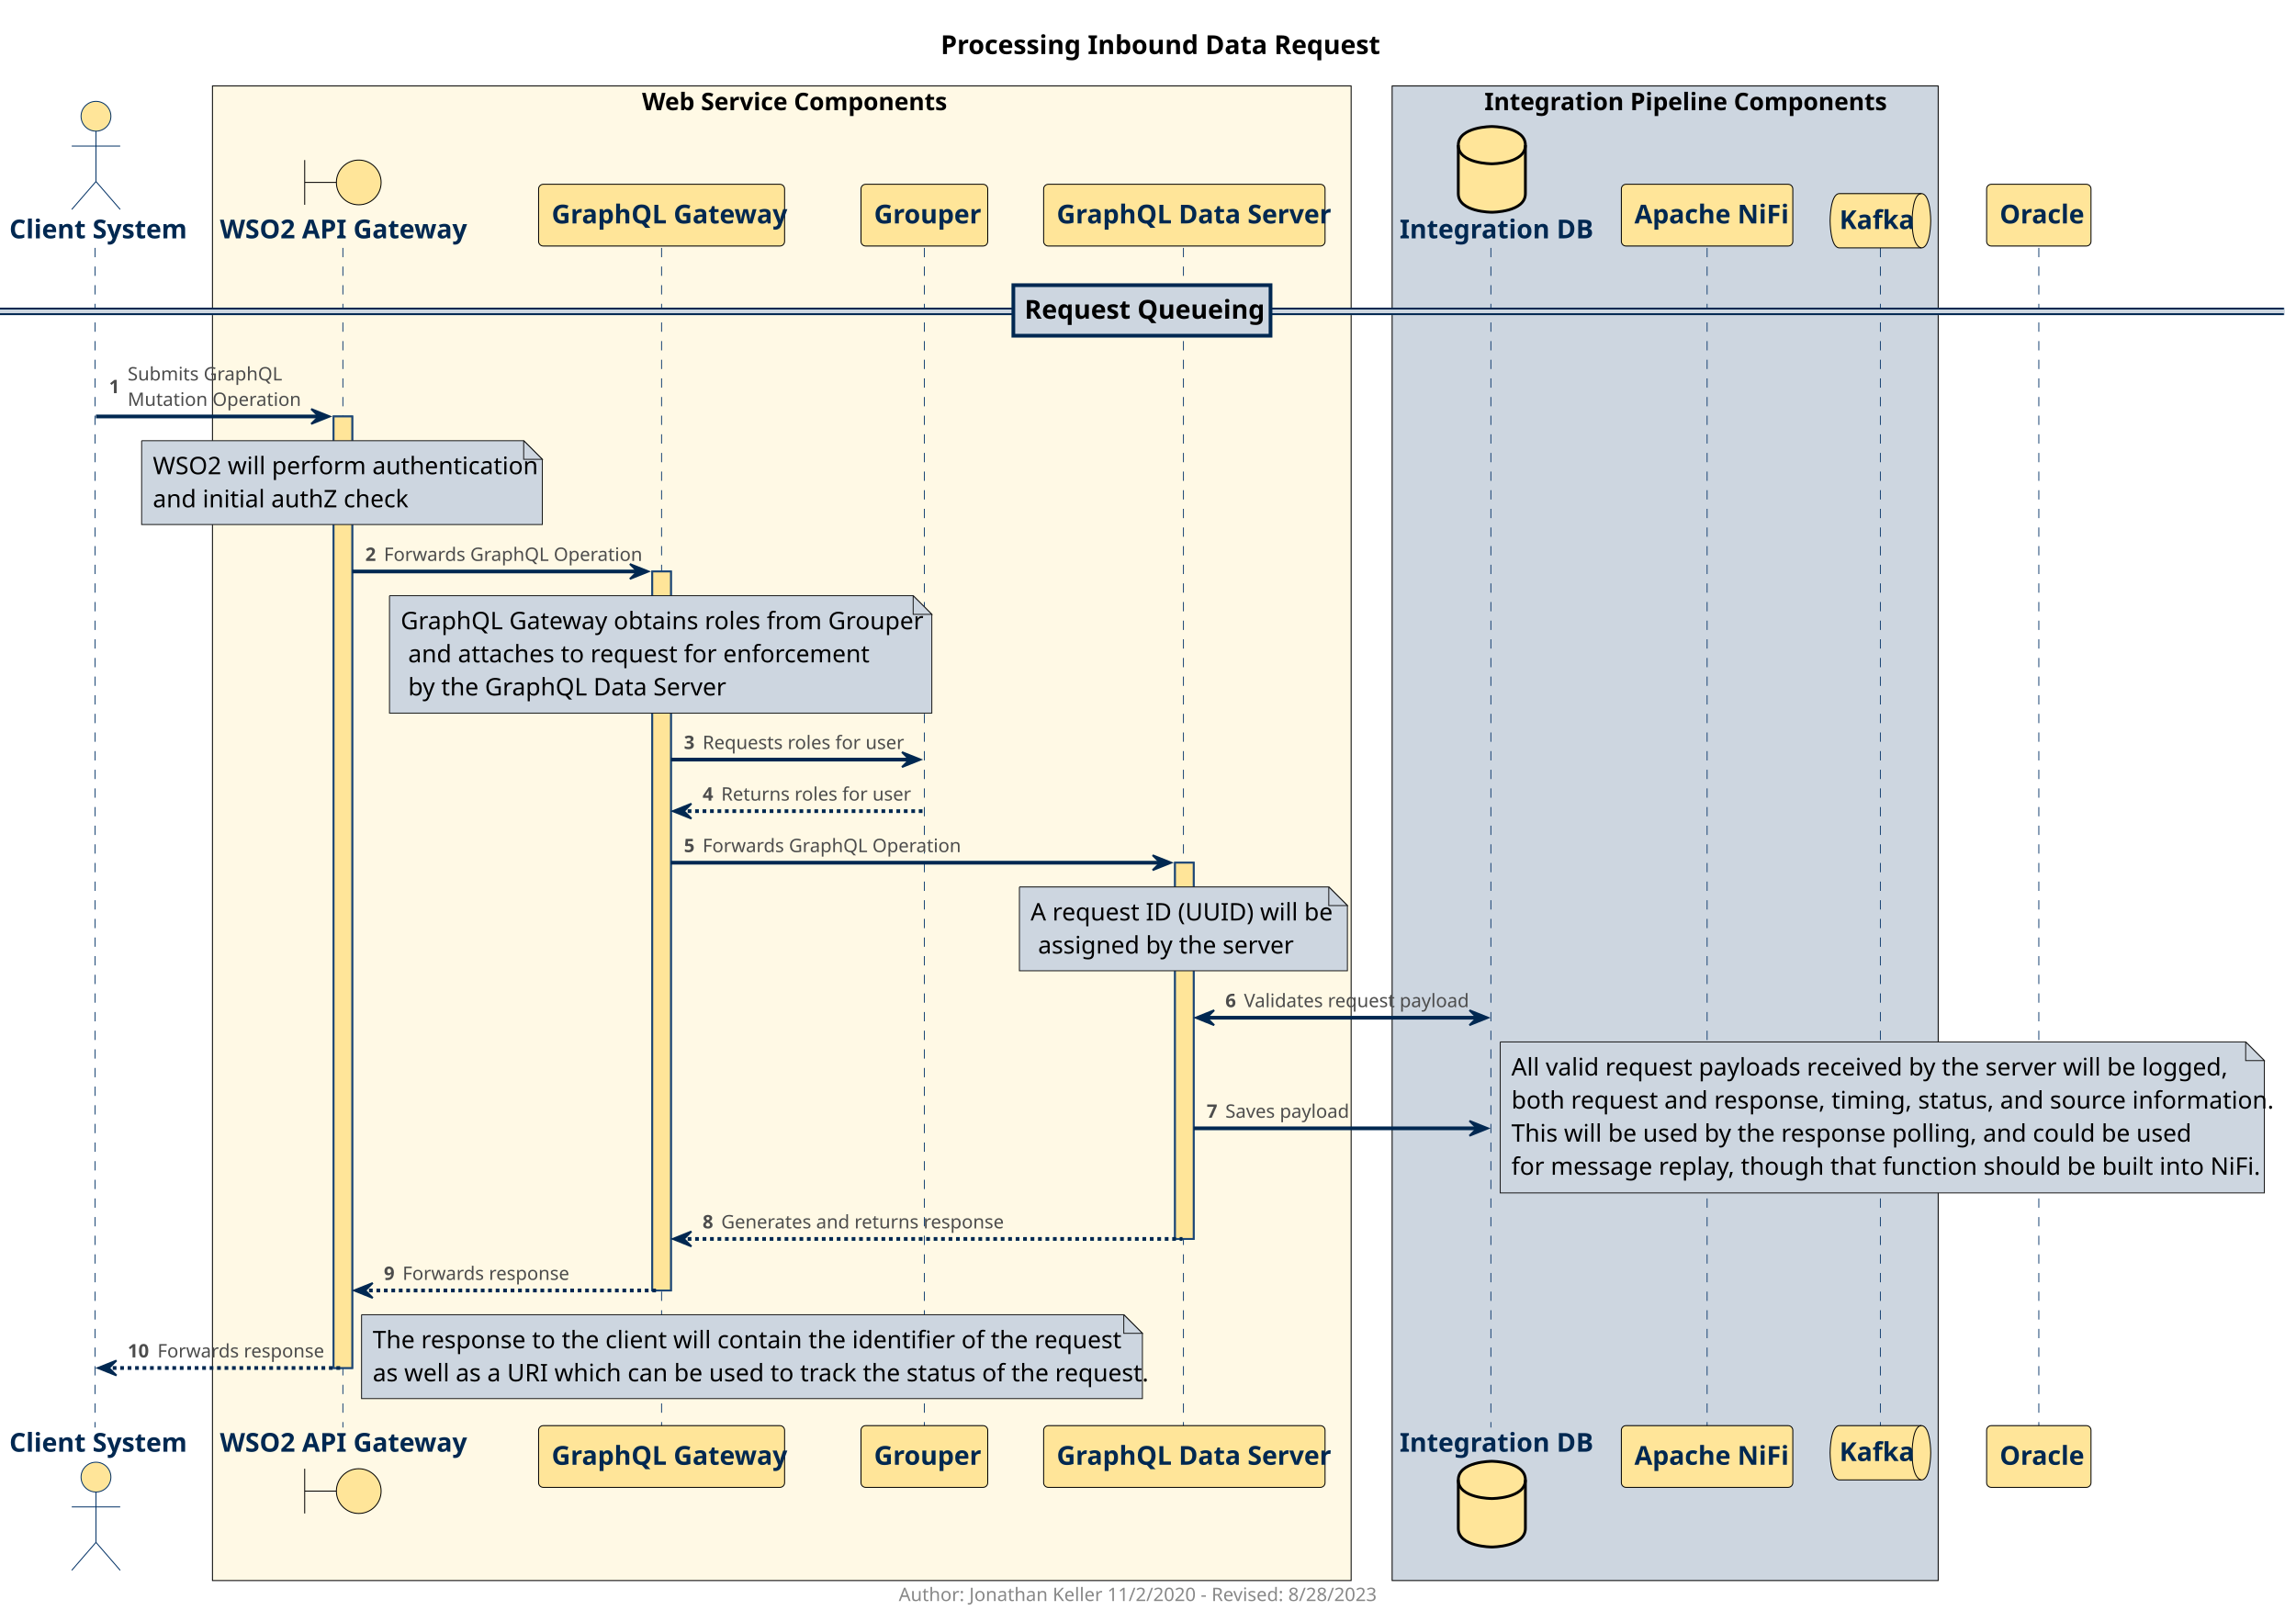
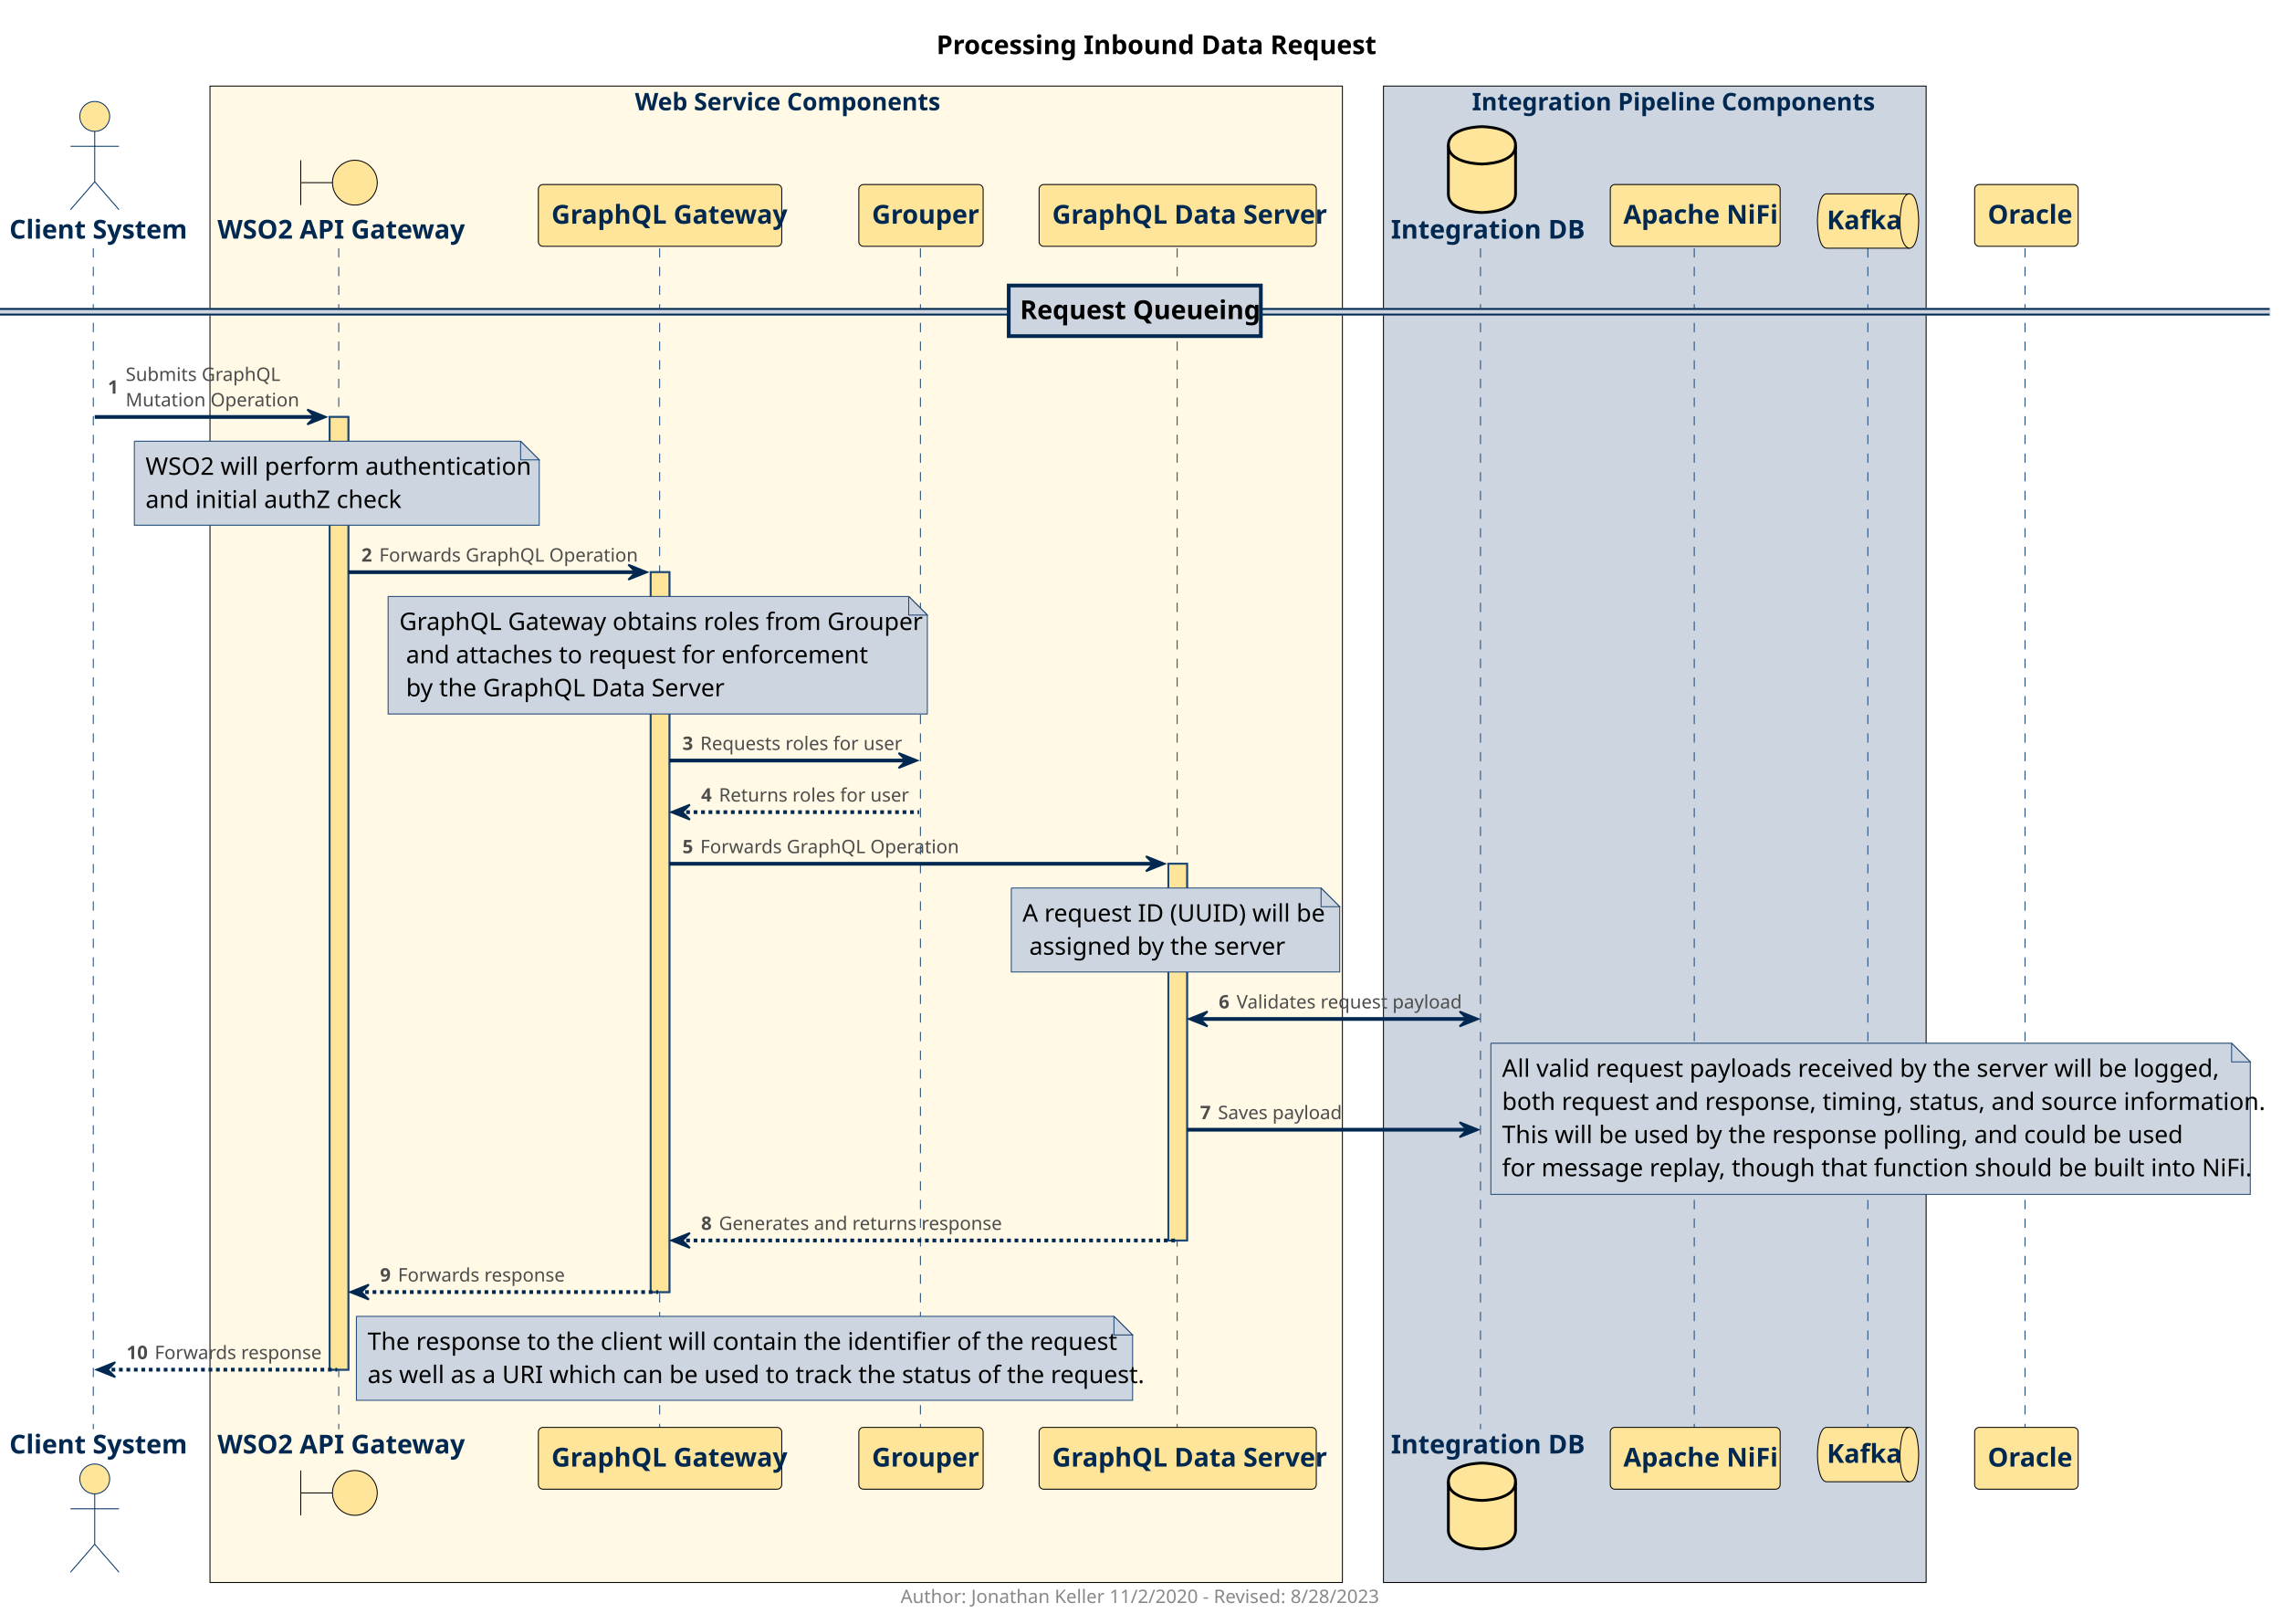
- <svg xmlns="http://www.w3.org/2000/svg" contentStyleType="text/css" height="870px" preserveAspectRatio="none" style="width:1232px;height:870px;background:#FFFFFF;" version="1.1" viewBox="0 0 1232 870" width="1232px" zoomAndPan="magnify">
+ <svg xmlns="http://www.w3.org/2000/svg" contentStyleType="text/css" height="870px" preserveAspectRatio="none" style="width:1223px;height:870px;background:#FFFFFF;" version="1.1" viewBox="0 0 1223 870" width="1223px" zoomAndPan="magnify">
  <defs />
  <g>
-     <rect height="29.124" style="stroke:#00000000;stroke-width:1.0;fill:none;" width="225" x="499.75" y="10" />
-     <text fill="#000000" font-family="Avenir" font-size="14" font-weight="bold" lengthAdjust="spacing" textLength="215" x="504.75" y="29">Processing Inbound Data Request</text>
-     <rect fill="#FFF9E5" height="801.924" style="stroke:#000000;stroke-width:0.5;" width="611" x="114" y="46.124" />
-     <text fill="#000000" font-family="Avenir" font-size="13" font-weight="bold" lengthAdjust="spacing" textLength="150" x="344.5" y="59.124">Web Service Components</text>
-     <rect fill="#CDD6E0" height="801.924" style="stroke:#000000;stroke-width:0.5;" width="293" x="747" y="46.124" />
-     <text fill="#000000" font-family="Avenir" font-size="13" font-weight="bold" lengthAdjust="spacing" textLength="190" x="796.5" y="59.124">Integration Pipeline Components</text>
-     <rect fill="#FFE599" height="510.546" style="stroke:#1D4776;stroke-width:1.0;" width="10" x="179" y="223.45" />
-     <rect fill="#FFE599" height="385.782" style="stroke:#1D4776;stroke-width:1.0;" width="10" x="350" y="306.626" />
-     <rect fill="#FFE599" height="201.868" style="stroke:#1D4776;stroke-width:1.0;" width="10" x="630.5" y="462.88" />
-     <line style="stroke:#1D4776;stroke-width:0.5;stroke-dasharray:5.0,5.0;" x1="51" x2="51" y1="133.006" y2="765.924" />
-     <line style="stroke:#1D4776;stroke-width:0.5;stroke-dasharray:5.0,5.0;" x1="184" x2="184" y1="133.006" y2="765.924" />
-     <line style="stroke:#1D4776;stroke-width:0.5;stroke-dasharray:5.0,5.0;" x1="355" x2="355" y1="133.006" y2="765.924" />
-     <line style="stroke:#1D4776;stroke-width:0.5;stroke-dasharray:5.0,5.0;" x1="496" x2="496" y1="133.006" y2="765.924" />
-     <line style="stroke:#1D4776;stroke-width:0.5;stroke-dasharray:5.0,5.0;" x1="635" x2="635" y1="133.006" y2="765.924" />
-     <line style="stroke:#1D4776;stroke-width:0.5;stroke-dasharray:5.0,5.0;" x1="800" x2="800" y1="133.006" y2="765.924" />
-     <line style="stroke:#1D4776;stroke-width:0.5;stroke-dasharray:5.0,5.0;" x1="916" x2="916" y1="133.006" y2="765.924" />
-     <line style="stroke:#1D4776;stroke-width:0.5;stroke-dasharray:5.0,5.0;" x1="1009" x2="1009" y1="133.006" y2="765.924" />
-     <line style="stroke:#1D4776;stroke-width:0.5;stroke-dasharray:5.0,5.0;" x1="1094" x2="1094" y1="133.006" y2="765.924" />
-     <text fill="#002851" font-family="Avenir" font-size="14" font-weight="bold" lengthAdjust="spacing" textLength="87" x="5" y="127.882">Client System</text>
-     <ellipse cx="51.5" cy="62.382" fill="#FFE599" rx="8" ry="8" style="stroke:#033266;stroke-width:0.5;" />
-     <path d="M51.5,70.382 L51.5,97.382 M38.5,78.382 L64.5,78.382 M51.5,97.382 L38.5,112.382 M51.5,97.382 L64.5,112.382 " fill="none" style="stroke:#033266;stroke-width:0.5;" />
-     <text fill="#002851" font-family="Avenir" font-size="14" font-weight="bold" lengthAdjust="spacing" textLength="87" x="5" y="778.924">Client System</text>
-     <ellipse cx="51.5" cy="792.548" fill="#FFE599" rx="8" ry="8" style="stroke:#033266;stroke-width:0.5;" />
-     <path d="M51.5,800.548 L51.5,827.548 M38.5,808.548 L64.5,808.548 M51.5,827.548 L38.5,842.548 M51.5,827.548 L64.5,842.548 " fill="none" style="stroke:#033266;stroke-width:0.5;" />
-     <text fill="#002851" font-family="Avenir" font-size="14" font-weight="bold" lengthAdjust="spacing" textLength="126" x="118" y="127.882">WSO2 API Gateway</text>
-     <path d="M163.5,85.882 L163.5,109.882 M163.5,97.882 L180.5,97.882 " fill="none" style="stroke:#000000;stroke-width:0.5;" />
-     <ellipse cx="192.5" cy="97.882" fill="#FFE599" rx="12" ry="12" style="stroke:#000000;stroke-width:0.5;" />
-     <text fill="#002851" font-family="Avenir" font-size="14" font-weight="bold" lengthAdjust="spacing" textLength="126" x="118" y="778.924">WSO2 API Gateway</text>
-     <path d="M163.5,788.048 L163.5,812.048 M163.5,800.048 L180.5,800.048 " fill="none" style="stroke:#000000;stroke-width:0.5;" />
-     <ellipse cx="192.5" cy="800.048" fill="#FFE599" rx="12" ry="12" style="stroke:#000000;stroke-width:0.5;" />
-     <rect fill="#FFE599" height="33.124" rx="2.5" ry="2.5" style="stroke:#000000;stroke-width:0.5;" width="132" x="289" y="98.882" />
-     <text fill="#002851" font-family="Avenir" font-size="14" font-weight="bold" lengthAdjust="spacing" textLength="118" x="296" y="119.882">GraphQL Gateway</text>
-     <rect fill="#FFE599" height="33.124" rx="2.5" ry="2.5" style="stroke:#000000;stroke-width:0.5;" width="132" x="289" y="764.924" />
-     <text fill="#002851" font-family="Avenir" font-size="14" font-weight="bold" lengthAdjust="spacing" textLength="118" x="296" y="785.924">GraphQL Gateway</text>
-     <rect fill="#FFE599" height="33.124" rx="2.5" ry="2.5" style="stroke:#000000;stroke-width:0.5;" width="68" x="462" y="98.882" />
-     <text fill="#002851" font-family="Avenir" font-size="14" font-weight="bold" lengthAdjust="spacing" textLength="54" x="469" y="119.882">Grouper</text>
-     <rect fill="#FFE599" height="33.124" rx="2.5" ry="2.5" style="stroke:#000000;stroke-width:0.5;" width="68" x="462" y="764.924" />
-     <text fill="#002851" font-family="Avenir" font-size="14" font-weight="bold" lengthAdjust="spacing" textLength="54" x="469" y="785.924">Grouper</text>
-     <rect fill="#FFE599" height="33.124" rx="2.5" ry="2.5" style="stroke:#000000;stroke-width:0.5;" width="151" x="560" y="98.882" />
-     <text fill="#002851" font-family="Avenir" font-size="14" font-weight="bold" lengthAdjust="spacing" textLength="137" x="567" y="119.882">GraphQL Data Server</text>
-     <rect fill="#FFE599" height="33.124" rx="2.5" ry="2.5" style="stroke:#000000;stroke-width:0.5;" width="151" x="560" y="764.924" />
-     <text fill="#002851" font-family="Avenir" font-size="14" font-weight="bold" lengthAdjust="spacing" textLength="137" x="567" y="785.924">GraphQL Data Server</text>
-     <text fill="#002851" font-family="Avenir" font-size="14" font-weight="bold" lengthAdjust="spacing" textLength="93" x="751" y="127.882">Integration DB</text>
-     <path d="M782.5,77.882 C782.5,67.882 800.5,67.882 800.5,67.882 C800.5,67.882 818.5,67.882 818.5,77.882 L818.5,103.882 C818.5,113.882 800.5,113.882 800.5,113.882 C800.5,113.882 782.5,113.882 782.5,103.882 L782.5,77.882 " fill="#FFE599" style="stroke:#000000;stroke-width:1.5;" />
-     <path d="M782.5,77.882 C782.5,87.882 800.5,87.882 800.5,87.882 C800.5,87.882 818.5,87.882 818.5,77.882 " fill="none" style="stroke:#000000;stroke-width:1.5;" />
-     <text fill="#002851" font-family="Avenir" font-size="14" font-weight="bold" lengthAdjust="spacing" textLength="93" x="751" y="778.924">Integration DB</text>
-     <path d="M782.5,794.048 C782.5,784.048 800.5,784.048 800.5,784.048 C800.5,784.048 818.5,784.048 818.5,794.048 L818.5,820.048 C818.5,830.048 800.5,830.048 800.5,830.048 C800.5,830.048 782.5,830.048 782.5,820.048 L782.5,794.048 " fill="#FFE599" style="stroke:#000000;stroke-width:1.5;" />
-     <path d="M782.5,794.048 C782.5,804.048 800.5,804.048 800.5,804.048 C800.5,804.048 818.5,804.048 818.5,794.048 " fill="none" style="stroke:#000000;stroke-width:1.5;" />
-     <rect fill="#FFE599" height="33.124" rx="2.5" ry="2.5" style="stroke:#000000;stroke-width:0.5;" width="92" x="870" y="98.882" />
-     <text fill="#002851" font-family="Avenir" font-size="14" font-weight="bold" lengthAdjust="spacing" textLength="78" x="877" y="119.882">Apache NiFi</text>
-     <rect fill="#FFE599" height="33.124" rx="2.5" ry="2.5" style="stroke:#000000;stroke-width:0.5;" width="92" x="870" y="764.924" />
-     <text fill="#002851" font-family="Avenir" font-size="14" font-weight="bold" lengthAdjust="spacing" textLength="78" x="877" y="785.924">Apache NiFi</text>
-     <path d="M987,103.882 L1031,103.882 C1036,103.882 1036,118.444 1036,118.444 C1036,118.444 1036,133.006 1031,133.006 L987,133.006 C982,133.006 982,118.444 982,118.444 C982,118.444 982,103.882 987,103.882 " fill="#FFE599" style="stroke:#000000;stroke-width:0.5;" />
-     <path d="M1031,103.882 C1026,103.882 1026,118.444 1026,118.444 C1026,133.006 1031,133.006 1031,133.006 " fill="none" style="stroke:#000000;stroke-width:0.5;" />
-     <text fill="#002851" font-family="Avenir" font-size="14" font-weight="bold" lengthAdjust="spacing" textLength="34" x="987" y="122.882">Kafka</text>
-     <path d="M987,764.924 L1031,764.924 C1036,764.924 1036,779.486 1036,779.486 C1036,779.486 1036,794.048 1031,794.048 L987,794.048 C982,794.048 982,779.486 982,779.486 C982,779.486 982,764.924 987,764.924 " fill="#FFE599" style="stroke:#000000;stroke-width:0.5;" />
-     <path d="M1031,764.924 C1026,764.924 1026,779.486 1026,779.486 C1026,794.048 1031,794.048 1031,794.048 " fill="none" style="stroke:#000000;stroke-width:0.5;" />
-     <text fill="#002851" font-family="Avenir" font-size="14" font-weight="bold" lengthAdjust="spacing" textLength="34" x="987" y="783.924">Kafka</text>
-     <rect fill="#FFE599" height="33.124" rx="2.5" ry="2.5" style="stroke:#000000;stroke-width:0.5;" width="56" x="1066" y="98.882" />
-     <text fill="#002851" font-family="Avenir" font-size="14" font-weight="bold" lengthAdjust="spacing" textLength="42" x="1073" y="119.882">Oracle</text>
-     <rect fill="#FFE599" height="33.124" rx="2.5" ry="2.5" style="stroke:#000000;stroke-width:0.5;" width="56" x="1066" y="764.924" />
-     <text fill="#002851" font-family="Avenir" font-size="14" font-weight="bold" lengthAdjust="spacing" textLength="42" x="1073" y="785.924">Oracle</text>
-     <rect fill="#FFE599" height="510.546" style="stroke:#1D4776;stroke-width:1.0;" width="10" x="179" y="223.45" />
-     <rect fill="#FFE599" height="385.782" style="stroke:#1D4776;stroke-width:1.0;" width="10" x="350" y="306.626" />
-     <rect fill="#FFE599" height="201.868" style="stroke:#1D4776;stroke-width:1.0;" width="10" x="630.5" y="462.88" />
-     <rect fill="#CDD6E0" height="3" style="stroke:#CDD6E0;stroke-width:1.0;" width="1225.5" x="0" y="165.568" />
-     <line style="stroke:#002851;stroke-width:1.0;" x1="0" x2="1225.5" y1="165.568" y2="165.568" />
-     <line style="stroke:#002851;stroke-width:1.0;" x1="0" x2="1225.5" y1="168.568" y2="168.568" />
-     <rect fill="#CDD6E0" height="27.124" style="stroke:#002851;stroke-width:2.0;" width="138" x="543.75" y="153.006" />
-     <text fill="#000000" font-family="Avenir" font-size="14" font-weight="bold" lengthAdjust="spacing" textLength="120" x="549.75" y="171.006">Request Queueing</text>
-     <polygon fill="#002851" points="167,219.45,177,223.45,167,227.45,171,223.45" style="stroke:#002851;stroke-width:1.0;" />
-     <line style="stroke:#002851;stroke-width:2.0;" x1="51.5" x2="173" y1="223.45" y2="223.45" />
-     <text fill="#4C4C4C" font-family="Avenir" font-size="10" font-weight="bold" lengthAdjust="spacing" textLength="6" x="58.5" y="210.96">1</text>
-     <text fill="#4C4C4C" font-family="Avenir" font-size="10" lengthAdjust="spacing" textLength="80" x="68.5" y="204.13">Submits GraphQL</text>
-     <text fill="#4C4C4C" font-family="Avenir" font-size="10" lengthAdjust="spacing" textLength="88" x="68.5" y="217.79">Mutation Operation</text>
-     <path d="M76,236.45 L76,281.45 L291,281.45 L291,246.45 L281,236.45 L76,236.45 " fill="#CDD6E0" style="stroke:#181818;stroke-width:0.5;" />
-     <path d="M281,236.45 L281,246.45 L291,246.45 L281,236.45 " fill="#CDD6E0" style="stroke:#181818;stroke-width:0.5;" />
-     <text fill="#000000" font-family="Avenir" font-size="13" lengthAdjust="spacing" textLength="194" x="82" y="254.45">WSO2 will perform authentication</text>
-     <text fill="#000000" font-family="Avenir" font-size="13" lengthAdjust="spacing" textLength="128" x="82" y="272.208">and initial authZ check</text>
-     <polygon fill="#002851" points="338,302.626,348,306.626,338,310.626,342,306.626" style="stroke:#002851;stroke-width:1.0;" />
-     <line style="stroke:#002851;stroke-width:2.0;" x1="189" x2="344" y1="306.626" y2="306.626" />
-     <text fill="#4C4C4C" font-family="Avenir" font-size="10" font-weight="bold" lengthAdjust="spacing" textLength="6" x="196" y="300.966">2</text>
-     <text fill="#4C4C4C" font-family="Avenir" font-size="10" lengthAdjust="spacing" textLength="132" x="206" y="300.966">Forwards GraphQL Operation</text>
-     <path d="M209,319.626 L209,382.626 L500,382.626 L500,329.626 L490,319.626 L209,319.626 " fill="#CDD6E0" style="stroke:#181818;stroke-width:0.5;" />
-     <path d="M490,319.626 L490,329.626 L500,329.626 L490,319.626 " fill="#CDD6E0" style="stroke:#181818;stroke-width:0.5;" />
-     <text fill="#000000" font-family="Avenir" font-size="13" lengthAdjust="spacing" textLength="270" x="215" y="337.626">GraphQL Gateway obtains roles from Grouper</text>
-     <text fill="#000000" font-family="Avenir" font-size="13" lengthAdjust="spacing" textLength="233" x="219" y="355.384">and attaches to request for enforcement</text>
-     <text fill="#000000" font-family="Avenir" font-size="13" lengthAdjust="spacing" textLength="165" x="219" y="373.142">by the GraphQL Data Server</text>
-     <polygon fill="#002851" points="484,403.56,494,407.56,484,411.56,488,407.56" style="stroke:#002851;stroke-width:1.0;" />
-     <line style="stroke:#002851;stroke-width:2.0;" x1="360" x2="490" y1="407.56" y2="407.56" />
-     <text fill="#4C4C4C" font-family="Avenir" font-size="10" font-weight="bold" lengthAdjust="spacing" textLength="6" x="367" y="401.9">3</text>
-     <text fill="#4C4C4C" font-family="Avenir" font-size="10" lengthAdjust="spacing" textLength="102" x="377" y="401.9">Requests roles for user</text>
-     <polygon fill="#002851" points="371,431.22,361,435.22,371,439.22,367,435.22" style="stroke:#002851;stroke-width:1.0;" />
-     <line style="stroke:#002851;stroke-width:2.0;stroke-dasharray:2.0,2.0;" x1="365" x2="495" y1="435.22" y2="435.22" />
-     <text fill="#4C4C4C" font-family="Avenir" font-size="10" font-weight="bold" lengthAdjust="spacing" textLength="6" x="377" y="429.56">4</text>
-     <text fill="#4C4C4C" font-family="Avenir" font-size="10" lengthAdjust="spacing" textLength="95" x="387" y="429.56">Returns roles for user</text>
-     <polygon fill="#002851" points="618.5,458.88,628.5,462.88,618.5,466.88,622.5,462.88" style="stroke:#002851;stroke-width:1.0;" />
-     <line style="stroke:#002851;stroke-width:2.0;" x1="360" x2="624.5" y1="462.88" y2="462.88" />
-     <text fill="#4C4C4C" font-family="Avenir" font-size="10" font-weight="bold" lengthAdjust="spacing" textLength="6" x="367" y="457.22">5</text>
-     <text fill="#4C4C4C" font-family="Avenir" font-size="10" lengthAdjust="spacing" textLength="132" x="377" y="457.22">Forwards GraphQL Operation</text>
-     <path d="M547,475.88 L547,520.88 L723,520.88 L723,485.88 L713,475.88 L547,475.88 " fill="#CDD6E0" style="stroke:#181818;stroke-width:0.5;" />
-     <path d="M713,475.88 L713,485.88 L723,485.88 L713,475.88 " fill="#CDD6E0" style="stroke:#181818;stroke-width:0.5;" />
-     <text fill="#000000" font-family="Avenir" font-size="13" lengthAdjust="spacing" textLength="155" x="553" y="493.88">A request ID (UUID) will be</text>
-     <text fill="#000000" font-family="Avenir" font-size="13" lengthAdjust="spacing" textLength="130" x="557" y="511.638">assigned by the server</text>
-     <polygon fill="#002851" points="651.5,542.056,641.5,546.056,651.5,550.056,647.5,546.056" style="stroke:#002851;stroke-width:1.0;" />
-     <polygon fill="#002851" points="788.5,542.056,798.5,546.056,788.5,550.056,792.5,546.056" style="stroke:#002851;stroke-width:1.0;" />
-     <line style="stroke:#002851;stroke-width:2.0;" x1="645.5" x2="794.5" y1="546.056" y2="546.056" />
-     <text fill="#4C4C4C" font-family="Avenir" font-size="10" font-weight="bold" lengthAdjust="spacing" textLength="6" x="657.5" y="540.396">6</text>
-     <text fill="#4C4C4C" font-family="Avenir" font-size="10" lengthAdjust="spacing" textLength="114" x="667.5" y="540.396">Validates request payload</text>
-     <polygon fill="#002851" points="788.5,601.402,798.5,605.402,788.5,609.402,792.5,605.402" style="stroke:#002851;stroke-width:1.0;" />
-     <line style="stroke:#002851;stroke-width:2.0;" x1="640.5" x2="794.5" y1="605.402" y2="605.402" />
-     <text fill="#4C4C4C" font-family="Avenir" font-size="10" font-weight="bold" lengthAdjust="spacing" textLength="6" x="647.5" y="599.742">7</text>
-     <text fill="#4C4C4C" font-family="Avenir" font-size="10" lengthAdjust="spacing" textLength="64" x="657.5" y="599.742">Saves payload</text>
-     <path d="M805,559.056 L805,640.056 L1215,640.056 L1215,569.056 L1205,559.056 L805,559.056 " fill="#CDD6E0" style="stroke:#181818;stroke-width:0.5;" />
-     <path d="M1205,559.056 L1205,569.056 L1215,569.056 L1205,559.056 " fill="#CDD6E0" style="stroke:#181818;stroke-width:0.5;" />
-     <text fill="#000000" font-family="Avenir" font-size="13" lengthAdjust="spacing" textLength="371" x="811" y="577.056">All valid request payloads received by the server will be logged,</text>
-     <text fill="#000000" font-family="Avenir" font-size="13" lengthAdjust="spacing" textLength="389" x="811" y="594.814">both request and response, timing, status, and source information.</text>
-     <text fill="#000000" font-family="Avenir" font-size="13" lengthAdjust="spacing" textLength="354" x="811" y="612.572">This will be used by the response polling, and could be used</text>
-     <text fill="#000000" font-family="Avenir" font-size="13" lengthAdjust="spacing" textLength="384" x="811" y="630.33">for message replay, though that function should be built into NiFi.</text>
-     <polygon fill="#002851" points="371,660.748,361,664.748,371,668.748,367,664.748" style="stroke:#002851;stroke-width:1.0;" />
-     <line style="stroke:#002851;stroke-width:2.0;stroke-dasharray:2.0,2.0;" x1="365" x2="634.5" y1="664.748" y2="664.748" />
-     <text fill="#4C4C4C" font-family="Avenir" font-size="10" font-weight="bold" lengthAdjust="spacing" textLength="6" x="377" y="659.088">8</text>
-     <text fill="#4C4C4C" font-family="Avenir" font-size="10" lengthAdjust="spacing" textLength="145" x="387" y="659.088">Generates and returns response</text>
-     <polygon fill="#002851" points="200,688.408,190,692.408,200,696.408,196,692.408" style="stroke:#002851;stroke-width:1.0;" />
-     <line style="stroke:#002851;stroke-width:2.0;stroke-dasharray:2.0,2.0;" x1="194" x2="354" y1="692.408" y2="692.408" />
-     <text fill="#4C4C4C" font-family="Avenir" font-size="10" font-weight="bold" lengthAdjust="spacing" textLength="6" x="206" y="686.748">9</text>
-     <text fill="#4C4C4C" font-family="Avenir" font-size="10" lengthAdjust="spacing" textLength="84" x="216" y="686.748">Forwards response</text>
-     <polygon fill="#002851" points="62.5,729.996,52.5,733.996,62.5,737.996,58.5,733.996" style="stroke:#002851;stroke-width:1.0;" />
-     <line style="stroke:#002851;stroke-width:2.0;stroke-dasharray:2.0,2.0;" x1="56.5" x2="183" y1="733.996" y2="733.996" />
-     <text fill="#4C4C4C" font-family="Avenir" font-size="10" font-weight="bold" lengthAdjust="spacing" textLength="12" x="68.5" y="728.336">10</text>
-     <text fill="#4C4C4C" font-family="Avenir" font-size="10" lengthAdjust="spacing" textLength="84" x="84.5" y="728.336">Forwards response</text>
-     <path d="M194,705.408 L194,750.408 L613,750.408 L613,715.408 L603,705.408 L194,705.408 " fill="#CDD6E0" style="stroke:#181818;stroke-width:0.5;" />
-     <path d="M603,705.408 L603,715.408 L613,715.408 L603,705.408 " fill="#CDD6E0" style="stroke:#181818;stroke-width:0.5;" />
-     <text fill="#000000" font-family="Avenir" font-size="13" lengthAdjust="spacing" textLength="379" x="200" y="723.408">The response to the client will contain the identifier of the request</text>
-     <text fill="#000000" font-family="Avenir" font-size="13" lengthAdjust="spacing" textLength="398" x="200" y="741.166">as well as a URI which can be used to track the status of the request.</text>
-     <rect height="13.66" style="stroke:#00000000;stroke-width:1.0;fill:none;" width="260" x="482.25" y="849.048" />
-     <text fill="#888888" font-family="Avenir" font-size="10" lengthAdjust="spacing" textLength="260" x="482.25" y="859.048">Author: Jonathan Keller 11/2/2020 - Revised: 8/28/2023</text>
+     <text fill="#000000" font-family="Avenir" font-size="14" font-weight="bold" lengthAdjust="spacing" textLength="211.652" x="501.844" y="29">Processing Inbound Data Request</text>
+     <rect fill="#FFF9E5" height="801.924" style="stroke:#000000;stroke-width:0.5;" width="606.906" x="112.54" y="46.124" />
+     <text fill="#002851" font-family="Avenir" font-size="13" font-weight="bold" lengthAdjust="spacing" textLength="151.45" x="340.268" y="59.124">Web Service Components</text>
+     <rect fill="#CDD6E0" height="801.924" style="stroke:#000000;stroke-width:0.5;" width="290.832" x="741.446" y="46.124" />
+     <text fill="#002851" font-family="Avenir" font-size="13" font-weight="bold" lengthAdjust="spacing" textLength="192.387" x="788.861" y="59.124">Integration Pipeline Components</text>
+     <rect fill="#FFE599" height="510.546" style="stroke:#1D4776;stroke-width:1.0;" width="10" x="176.686" y="223.45" />
+     <rect fill="#FFE599" height="385.782" style="stroke:#1D4776;stroke-width:1.0;" width="10" x="348.746" y="306.626" />
+     <rect fill="#FFE599" height="201.868" style="stroke:#1D4776;stroke-width:1.0;" width="10" x="626.169" y="462.88" />
+     <line style="stroke:#1D4776;stroke-width:0.5;stroke-dasharray:5.0,5.0;" x1="50" x2="50" y1="133.006" y2="765.924" />
+     <line style="stroke:#1D4776;stroke-width:0.5;stroke-dasharray:5.0,5.0;" x1="181.54" x2="181.54" y1="133.006" y2="765.924" />
+     <line style="stroke:#1D4776;stroke-width:0.5;stroke-dasharray:5.0,5.0;" x1="353.534" x2="353.534" y1="133.006" y2="765.924" />
+     <line style="stroke:#1D4776;stroke-width:0.5;stroke-dasharray:5.0,5.0;" x1="493.28" x2="493.28" y1="133.006" y2="765.924" />
+     <line style="stroke:#1D4776;stroke-width:0.5;stroke-dasharray:5.0,5.0;" x1="630.892" x2="630.892" y1="133.006" y2="765.924" />
+     <line style="stroke:#1D4776;stroke-width:0.5;stroke-dasharray:5.0,5.0;" x1="793.446" x2="793.446" y1="133.006" y2="765.924" />
+     <line style="stroke:#1D4776;stroke-width:0.5;stroke-dasharray:5.0,5.0;" x1="908.006" x2="908.006" y1="133.006" y2="765.924" />
+     <line style="stroke:#1D4776;stroke-width:0.5;stroke-dasharray:5.0,5.0;" x1="1001.034" x2="1001.034" y1="133.006" y2="765.924" />
+     <line style="stroke:#1D4776;stroke-width:0.5;stroke-dasharray:5.0,5.0;" x1="1085.278" x2="1085.278" y1="133.006" y2="765.924" />
+     <text fill="#002851" font-family="Avenir" font-size="14" font-weight="bold" lengthAdjust="spacing" textLength="85.54" x="5" y="127.882">Client System</text>
+     <ellipse cx="50.77" cy="62.382" fill="#FFE599" rx="8" ry="8" style="stroke:#033266;stroke-width:0.5;" />
+     <path d="M50.77,70.382 L50.77,97.382 M37.77,78.382 L63.77,78.382 M50.77,97.382 L37.77,112.382 M50.77,97.382 L63.77,112.382 " fill="none" style="stroke:#033266;stroke-width:0.5;" />
+     <text fill="#002851" font-family="Avenir" font-size="14" font-weight="bold" lengthAdjust="spacing" textLength="85.54" x="5" y="778.924">Client System</text>
+     <ellipse cx="50.77" cy="792.548" fill="#FFE599" rx="8" ry="8" style="stroke:#033266;stroke-width:0.5;" />
+     <path d="M50.77,800.548 L50.77,827.548 M37.77,808.548 L63.77,808.548 M50.77,827.548 L37.77,842.548 M50.77,827.548 L63.77,842.548 " fill="none" style="stroke:#033266;stroke-width:0.5;" />
+     <text fill="#002851" font-family="Avenir" font-size="14" font-weight="bold" lengthAdjust="spacing" textLength="124.292" x="116.54" y="127.882">WSO2 API Gateway</text>
+     <path d="M161.186,85.882 L161.186,109.882 M161.186,97.882 L178.186,97.882 " fill="none" style="stroke:#000000;stroke-width:0.5;" />
+     <ellipse cx="190.186" cy="97.882" fill="#FFE599" rx="12" ry="12" style="stroke:#000000;stroke-width:0.5;" />
+     <text fill="#002851" font-family="Avenir" font-size="14" font-weight="bold" lengthAdjust="spacing" textLength="124.292" x="116.54" y="778.924">WSO2 API Gateway</text>
+     <path d="M161.186,788.048 L161.186,812.048 M161.186,800.048 L178.186,800.048 " fill="none" style="stroke:#000000;stroke-width:0.5;" />
+     <ellipse cx="190.186" cy="800.048" fill="#FFE599" rx="12" ry="12" style="stroke:#000000;stroke-width:0.5;" />
+     <rect fill="#FFE599" height="33.124" rx="2.5" ry="2.5" style="stroke:#000000;stroke-width:0.5;" width="130.424" x="288.534" y="98.882" />
+     <text fill="#002851" font-family="Avenir" font-size="14" font-weight="bold" lengthAdjust="spacing" textLength="116.424" x="295.534" y="119.882">GraphQL Gateway</text>
+     <rect fill="#FFE599" height="33.124" rx="2.5" ry="2.5" style="stroke:#000000;stroke-width:0.5;" width="130.424" x="288.534" y="764.924" />
+     <text fill="#002851" font-family="Avenir" font-size="14" font-weight="bold" lengthAdjust="spacing" textLength="116.424" x="295.534" y="785.924">GraphQL Gateway</text>
+     <rect fill="#FFE599" height="33.124" rx="2.5" ry="2.5" style="stroke:#000000;stroke-width:0.5;" width="66.612" x="460.28" y="98.882" />
+     <text fill="#002851" font-family="Avenir" font-size="14" font-weight="bold" lengthAdjust="spacing" textLength="52.612" x="467.28" y="119.882">Grouper</text>
+     <rect fill="#FFE599" height="33.124" rx="2.5" ry="2.5" style="stroke:#000000;stroke-width:0.5;" width="66.612" x="460.28" y="764.924" />
+     <text fill="#002851" font-family="Avenir" font-size="14" font-weight="bold" lengthAdjust="spacing" textLength="52.612" x="467.28" y="785.924">Grouper</text>
+     <rect fill="#FFE599" height="33.124" rx="2.5" ry="2.5" style="stroke:#000000;stroke-width:0.5;" width="148.554" x="556.892" y="98.882" />
+     <text fill="#002851" font-family="Avenir" font-size="14" font-weight="bold" lengthAdjust="spacing" textLength="134.554" x="563.892" y="119.882">GraphQL Data Server</text>
+     <rect fill="#FFE599" height="33.124" rx="2.5" ry="2.5" style="stroke:#000000;stroke-width:0.5;" width="148.554" x="556.892" y="764.924" />
+     <text fill="#002851" font-family="Avenir" font-size="14" font-weight="bold" lengthAdjust="spacing" textLength="134.554" x="563.892" y="785.924">GraphQL Data Server</text>
+     <text fill="#002851" font-family="Avenir" font-size="14" font-weight="bold" lengthAdjust="spacing" textLength="91.56" x="745.446" y="127.882">Integration DB</text>
+     <path d="M776.226,77.882 C776.226,67.882 794.226,67.882 794.226,67.882 C794.226,67.882 812.226,67.882 812.226,77.882 L812.226,103.882 C812.226,113.882 794.226,113.882 794.226,113.882 C794.226,113.882 776.226,113.882 776.226,103.882 L776.226,77.882 " fill="#FFE599" style="stroke:#000000;stroke-width:1.5;" />
+     <path d="M776.226,77.882 C776.226,87.882 794.226,87.882 794.226,87.882 C794.226,87.882 812.226,87.882 812.226,77.882 " fill="none" style="stroke:#000000;stroke-width:1.5;" />
+     <text fill="#002851" font-family="Avenir" font-size="14" font-weight="bold" lengthAdjust="spacing" textLength="91.56" x="745.446" y="778.924">Integration DB</text>
+     <path d="M776.226,794.048 C776.226,784.048 794.226,784.048 794.226,784.048 C794.226,784.048 812.226,784.048 812.226,794.048 L812.226,820.048 C812.226,830.048 794.226,830.048 794.226,830.048 C794.226,830.048 776.226,830.048 776.226,820.048 L776.226,794.048 " fill="#FFE599" style="stroke:#000000;stroke-width:1.5;" />
+     <path d="M776.226,794.048 C776.226,804.048 794.226,804.048 794.226,804.048 C794.226,804.048 812.226,804.048 812.226,794.048 " fill="none" style="stroke:#000000;stroke-width:1.5;" />
+     <rect fill="#FFE599" height="33.124" rx="2.5" ry="2.5" style="stroke:#000000;stroke-width:0.5;" width="91.028" x="863.006" y="98.882" />
+     <text fill="#002851" font-family="Avenir" font-size="14" font-weight="bold" lengthAdjust="spacing" textLength="77.028" x="870.006" y="119.882">Apache NiFi</text>
+     <rect fill="#FFE599" height="33.124" rx="2.5" ry="2.5" style="stroke:#000000;stroke-width:0.5;" width="91.028" x="863.006" y="764.924" />
+     <text fill="#002851" font-family="Avenir" font-size="14" font-weight="bold" lengthAdjust="spacing" textLength="77.028" x="870.006" y="785.924">Apache NiFi</text>
+     <path d="M979.034,103.882 L1023.278,103.882 C1028.278,103.882 1028.278,118.444 1028.278,118.444 C1028.278,118.444 1028.278,133.006 1023.278,133.006 L979.034,133.006 C974.034,133.006 974.034,118.444 974.034,118.444 C974.034,118.444 974.034,103.882 979.034,103.882 " fill="#FFE599" style="stroke:#000000;stroke-width:0.5;" />
+     <path d="M1023.278,103.882 C1018.278,103.882 1018.278,118.444 1018.278,118.444 C1018.278,133.006 1023.278,133.006 1023.278,133.006 " fill="none" style="stroke:#000000;stroke-width:0.5;" />
+     <text fill="#002851" font-family="Avenir" font-size="14" font-weight="bold" lengthAdjust="spacing" textLength="34.244" x="979.034" y="122.882">Kafka</text>
+     <path d="M979.034,764.924 L1023.278,764.924 C1028.278,764.924 1028.278,779.486 1028.278,779.486 C1028.278,779.486 1028.278,794.048 1023.278,794.048 L979.034,794.048 C974.034,794.048 974.034,779.486 974.034,779.486 C974.034,779.486 974.034,764.924 979.034,764.924 " fill="#FFE599" style="stroke:#000000;stroke-width:0.5;" />
+     <path d="M1023.278,764.924 C1018.278,764.924 1018.278,779.486 1018.278,779.486 C1018.278,794.048 1023.278,794.048 1023.278,794.048 " fill="none" style="stroke:#000000;stroke-width:0.5;" />
+     <text fill="#002851" font-family="Avenir" font-size="14" font-weight="bold" lengthAdjust="spacing" textLength="34.244" x="979.034" y="783.924">Kafka</text>
+     <rect fill="#FFE599" height="33.124" rx="2.5" ry="2.5" style="stroke:#000000;stroke-width:0.5;" width="55.482" x="1058.278" y="98.882" />
+     <text fill="#002851" font-family="Avenir" font-size="14" font-weight="bold" lengthAdjust="spacing" textLength="41.482" x="1065.278" y="119.882">Oracle</text>
+     <rect fill="#FFE599" height="33.124" rx="2.5" ry="2.5" style="stroke:#000000;stroke-width:0.5;" width="55.482" x="1058.278" y="764.924" />
+     <text fill="#002851" font-family="Avenir" font-size="14" font-weight="bold" lengthAdjust="spacing" textLength="41.482" x="1065.278" y="785.924">Oracle</text>
+     <rect fill="#FFE599" height="510.546" style="stroke:#1D4776;stroke-width:1.0;" width="10" x="176.686" y="223.45" />
+     <rect fill="#FFE599" height="385.782" style="stroke:#1D4776;stroke-width:1.0;" width="10" x="348.746" y="306.626" />
+     <rect fill="#FFE599" height="201.868" style="stroke:#1D4776;stroke-width:1.0;" width="10" x="626.169" y="462.88" />
+     <rect fill="#CDD6E0" height="3" style="stroke:#CDD6E0;stroke-width:1.0;" width="1216.339" x="0" y="165.568" />
+     <line style="stroke:#002851;stroke-width:1.0;" x1="0" x2="1216.339" y1="165.568" y2="165.568" />
+     <line style="stroke:#002851;stroke-width:1.0;" x1="0" x2="1216.339" y1="168.568" y2="168.568" />
+     <rect fill="#CDD6E0" height="27.124" style="stroke:#002851;stroke-width:2.0;" width="135.114" x="540.612" y="153.006" />
+     <text fill="#000000" font-family="Avenir" font-size="14" font-weight="bold" lengthAdjust="spacing" textLength="117.222" x="546.612" y="171.006">Request Queueing</text>
+     <polygon fill="#002851" points="164.686,219.45,174.686,223.45,164.686,227.45,168.686,223.45" style="stroke:#002851;stroke-width:1.0;" />
+     <line style="stroke:#002851;stroke-width:2.0;" x1="50.77" x2="170.686" y1="223.45" y2="223.45" />
+     <text fill="#4C4C4C" font-family="Avenir" font-size="10" font-weight="bold" lengthAdjust="spacing" textLength="5.56" x="57.77" y="210.96">1</text>
+     <text fill="#4C4C4C" font-family="Avenir" font-size="10" lengthAdjust="spacing" textLength="79.81" x="67.33" y="204.13">Submits GraphQL</text>
+     <text fill="#4C4C4C" font-family="Avenir" font-size="10" lengthAdjust="spacing" textLength="88.69" x="67.33" y="217.79">Mutation Operation</text>
+     <path d="M72,236.45 L72,281.45 L289,281.45 L289,246.45 L279,236.45 L72,236.45 " fill="#CDD6E0" style="stroke:#1D4776;stroke-width:0.5;" />
+     <path d="M279,236.45 L279,246.45 L289,246.45 L279,236.45 " fill="#CDD6E0" style="stroke:#1D4776;stroke-width:0.5;" />
+     <text fill="#000000" font-family="Avenir" font-size="13" lengthAdjust="spacing" textLength="196.391" x="78" y="254.45">WSO2 will perform authentication</text>
+     <text fill="#000000" font-family="Avenir" font-size="13" lengthAdjust="spacing" textLength="129.532" x="78" y="272.208">and initial authZ check</text>
+     <polygon fill="#002851" points="336.746,302.626,346.746,306.626,336.746,310.626,340.746,306.626" style="stroke:#002851;stroke-width:1.0;" />
+     <line style="stroke:#002851;stroke-width:2.0;" x1="186.686" x2="342.746" y1="306.626" y2="306.626" />
+     <text fill="#4C4C4C" font-family="Avenir" font-size="10" font-weight="bold" lengthAdjust="spacing" textLength="5.56" x="193.686" y="300.966">2</text>
+     <text fill="#4C4C4C" font-family="Avenir" font-size="10" lengthAdjust="spacing" textLength="133.5" x="203.246" y="300.966">Forwards GraphQL Operation</text>
+     <path d="M208,319.626 L208,382.626 L497,382.626 L497,329.626 L487,319.626 L208,319.626 " fill="#CDD6E0" style="stroke:#1D4776;stroke-width:0.5;" />
+     <path d="M487,319.626 L487,329.626 L497,329.626 L487,319.626 " fill="#CDD6E0" style="stroke:#1D4776;stroke-width:0.5;" />
+     <text fill="#000000" font-family="Avenir" font-size="13" lengthAdjust="spacing" textLength="268.879" x="214" y="337.626">GraphQL Gateway obtains roles from Grouper</text>
+     <text fill="#000000" font-family="Avenir" font-size="13" lengthAdjust="spacing" textLength="233.74" x="217.614" y="355.384">and attaches to request for enforcement</text>
+     <text fill="#000000" font-family="Avenir" font-size="13" lengthAdjust="spacing" textLength="165.152" x="217.614" y="373.142">by the GraphQL Data Server</text>
+     <polygon fill="#002851" points="481.586,403.56,491.586,407.56,481.586,411.56,485.586,407.56" style="stroke:#002851;stroke-width:1.0;" />
+     <line style="stroke:#002851;stroke-width:2.0;" x1="358.746" x2="487.586" y1="407.56" y2="407.56" />
+     <text fill="#4C4C4C" font-family="Avenir" font-size="10" font-weight="bold" lengthAdjust="spacing" textLength="5.56" x="365.746" y="401.9">3</text>
+     <text fill="#4C4C4C" font-family="Avenir" font-size="10" lengthAdjust="spacing" textLength="101.28" x="375.306" y="401.9">Requests roles for user</text>
+     <polygon fill="#002851" points="369.746,431.22,359.746,435.22,369.746,439.22,365.746,435.22" style="stroke:#002851;stroke-width:1.0;" />
+     <line style="stroke:#002851;stroke-width:2.0;stroke-dasharray:2.0,2.0;" x1="363.746" x2="492.586" y1="435.22" y2="435.22" />
+     <text fill="#4C4C4C" font-family="Avenir" font-size="10" font-weight="bold" lengthAdjust="spacing" textLength="5.56" x="375.746" y="429.56">4</text>
+     <text fill="#4C4C4C" font-family="Avenir" font-size="10" lengthAdjust="spacing" textLength="94.23" x="385.306" y="429.56">Returns roles for user</text>
+     <polygon fill="#002851" points="614.169,458.88,624.169,462.88,614.169,466.88,618.169,462.88" style="stroke:#002851;stroke-width:1.0;" />
+     <line style="stroke:#002851;stroke-width:2.0;" x1="358.746" x2="620.169" y1="462.88" y2="462.88" />
+     <text fill="#4C4C4C" font-family="Avenir" font-size="10" font-weight="bold" lengthAdjust="spacing" textLength="5.56" x="365.746" y="457.22">5</text>
+     <text fill="#4C4C4C" font-family="Avenir" font-size="10" lengthAdjust="spacing" textLength="133.5" x="375.306" y="457.22">Forwards GraphQL Operation</text>
+     <path d="M542,475.88 L542,520.88 L718,520.88 L718,485.88 L708,475.88 L542,475.88 " fill="#CDD6E0" style="stroke:#1D4776;stroke-width:0.5;" />
+     <path d="M708,475.88 L708,485.88 L718,485.88 L708,475.88 " fill="#CDD6E0" style="stroke:#1D4776;stroke-width:0.5;" />
+     <text fill="#000000" font-family="Avenir" font-size="13" lengthAdjust="spacing" textLength="155.428" x="548" y="493.88">A request ID (UUID) will be</text>
+     <text fill="#000000" font-family="Avenir" font-size="13" lengthAdjust="spacing" textLength="130" x="551.614" y="511.638">assigned by the server</text>
+     <polygon fill="#002851" points="647.169,542.056,637.169,546.056,647.169,550.056,643.169,546.056" style="stroke:#002851;stroke-width:1.0;" />
+     <polygon fill="#002851" points="782.226,542.056,792.226,546.056,782.226,550.056,786.226,546.056" style="stroke:#002851;stroke-width:1.0;" />
+     <line style="stroke:#002851;stroke-width:2.0;" x1="641.169" x2="788.226" y1="546.056" y2="546.056" />
+     <text fill="#4C4C4C" font-family="Avenir" font-size="10" font-weight="bold" lengthAdjust="spacing" textLength="5.56" x="653.169" y="540.396">6</text>
+     <text fill="#4C4C4C" font-family="Avenir" font-size="10" lengthAdjust="spacing" textLength="115.54" x="662.729" y="540.396">Validates request payload</text>
+     <polygon fill="#002851" points="782.226,601.402,792.226,605.402,782.226,609.402,786.226,605.402" style="stroke:#002851;stroke-width:1.0;" />
+     <line style="stroke:#002851;stroke-width:2.0;" x1="636.169" x2="788.226" y1="605.402" y2="605.402" />
+     <text fill="#4C4C4C" font-family="Avenir" font-size="10" font-weight="bold" lengthAdjust="spacing" textLength="5.56" x="643.169" y="599.742">7</text>
+     <text fill="#4C4C4C" font-family="Avenir" font-size="10" lengthAdjust="spacing" textLength="63.92" x="652.729" y="599.742">Saves payload</text>
+     <path d="M799,559.056 L799,640.056 L1206,640.056 L1206,569.056 L1196,559.056 L799,559.056 " fill="#CDD6E0" style="stroke:#1D4776;stroke-width:0.5;" />
+     <path d="M1196,559.056 L1196,569.056 L1206,569.056 L1196,559.056 " fill="#CDD6E0" style="stroke:#1D4776;stroke-width:0.5;" />
+     <text fill="#000000" font-family="Avenir" font-size="13" lengthAdjust="spacing" textLength="371.189" x="805" y="577.056">All valid request payloads received by the server will be logged,</text>
+     <text fill="#000000" font-family="Avenir" font-size="13" lengthAdjust="spacing" textLength="386.113" x="805" y="594.814">both request and response, timing, status, and source information.</text>
+     <text fill="#000000" font-family="Avenir" font-size="13" lengthAdjust="spacing" textLength="351.754" x="805" y="612.572">This will be used by the response polling, and could be used</text>
+     <text fill="#000000" font-family="Avenir" font-size="13" lengthAdjust="spacing" textLength="382.98" x="805" y="630.33">for message replay, though that function should be built into NiFi.</text>
+     <polygon fill="#002851" points="369.746,660.748,359.746,664.748,369.746,668.748,365.746,664.748" style="stroke:#002851;stroke-width:1.0;" />
+     <line style="stroke:#002851;stroke-width:2.0;stroke-dasharray:2.0,2.0;" x1="363.746" x2="630.169" y1="664.748" y2="664.748" />
+     <text fill="#4C4C4C" font-family="Avenir" font-size="10" font-weight="bold" lengthAdjust="spacing" textLength="5.56" x="375.746" y="659.088">8</text>
+     <text fill="#4C4C4C" font-family="Avenir" font-size="10" lengthAdjust="spacing" textLength="142.77" x="385.306" y="659.088">Generates and returns response</text>
+     <polygon fill="#002851" points="197.686,688.408,187.686,692.408,197.686,696.408,193.686,692.408" style="stroke:#002851;stroke-width:1.0;" />
+     <line style="stroke:#002851;stroke-width:2.0;stroke-dasharray:2.0,2.0;" x1="191.686" x2="352.746" y1="692.408" y2="692.408" />
+     <text fill="#4C4C4C" font-family="Avenir" font-size="10" font-weight="bold" lengthAdjust="spacing" textLength="5.56" x="203.686" y="686.748">9</text>
+     <text fill="#4C4C4C" font-family="Avenir" font-size="10" lengthAdjust="spacing" textLength="84.25" x="213.246" y="686.748">Forwards response</text>
+     <polygon fill="#002851" points="61.77,729.996,51.77,733.996,61.77,737.996,57.77,733.996" style="stroke:#002851;stroke-width:1.0;" />
+     <line style="stroke:#002851;stroke-width:2.0;stroke-dasharray:2.0,2.0;" x1="55.77" x2="180.686" y1="733.996" y2="733.996" />
+     <text fill="#4C4C4C" font-family="Avenir" font-size="10" font-weight="bold" lengthAdjust="spacing" textLength="11.12" x="67.77" y="728.336">10</text>
+     <text fill="#4C4C4C" font-family="Avenir" font-size="10" lengthAdjust="spacing" textLength="84.25" x="82.89" y="728.336">Forwards response</text>
+     <path d="M191,705.408 L191,750.408 L607,750.408 L607,715.408 L597,705.408 L191,705.408 " fill="#CDD6E0" style="stroke:#1D4776;stroke-width:0.5;" />
+     <path d="M597,705.408 L597,715.408 L607,715.408 L597,705.408 " fill="#CDD6E0" style="stroke:#1D4776;stroke-width:0.5;" />
+     <text fill="#000000" font-family="Avenir" font-size="13" lengthAdjust="spacing" textLength="382.2" x="197" y="723.408">The response to the client will contain the identifier of the request</text>
+     <text fill="#000000" font-family="Avenir" font-size="13" lengthAdjust="spacing" textLength="395.148" x="197" y="741.166">as well as a URI which can be used to track the status of the request.</text>
+     <text fill="#888888" font-family="Avenir" font-size="10" lengthAdjust="spacing" textLength="250.07" x="482.635" y="859.048">Author: Jonathan Keller 11/2/2020 - Revised: 8/28/2023</text>
  </g>
</svg>
